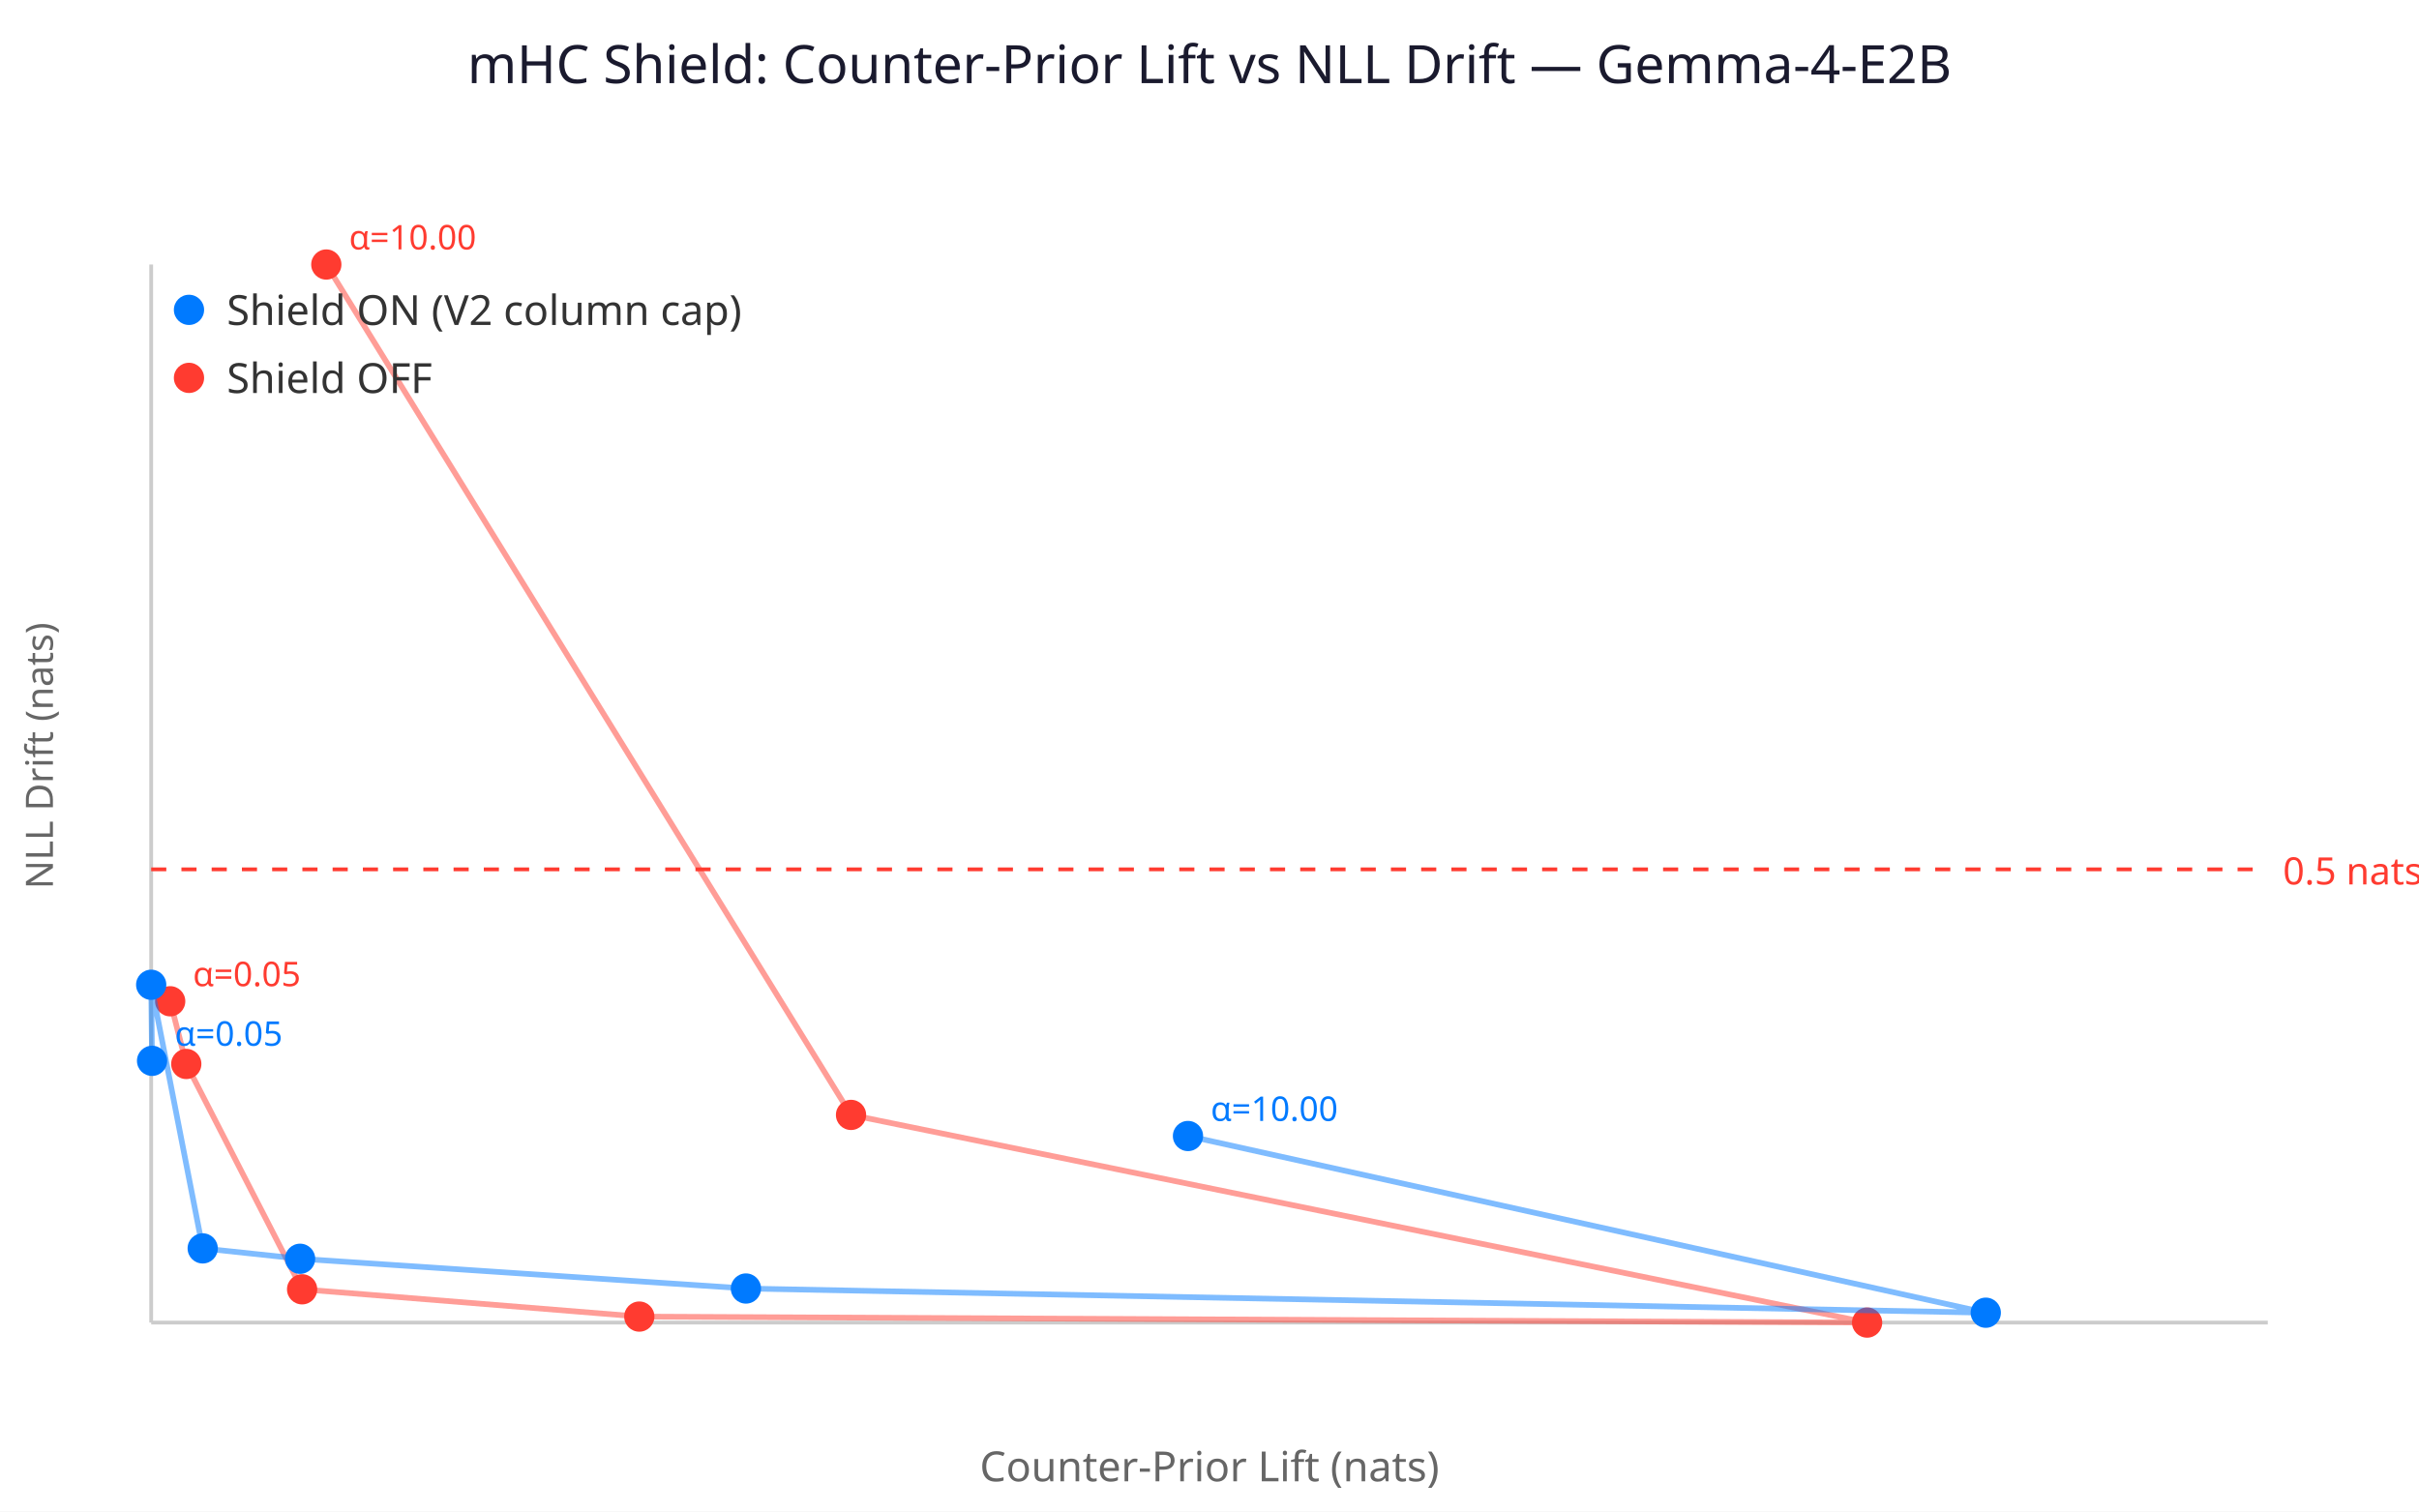
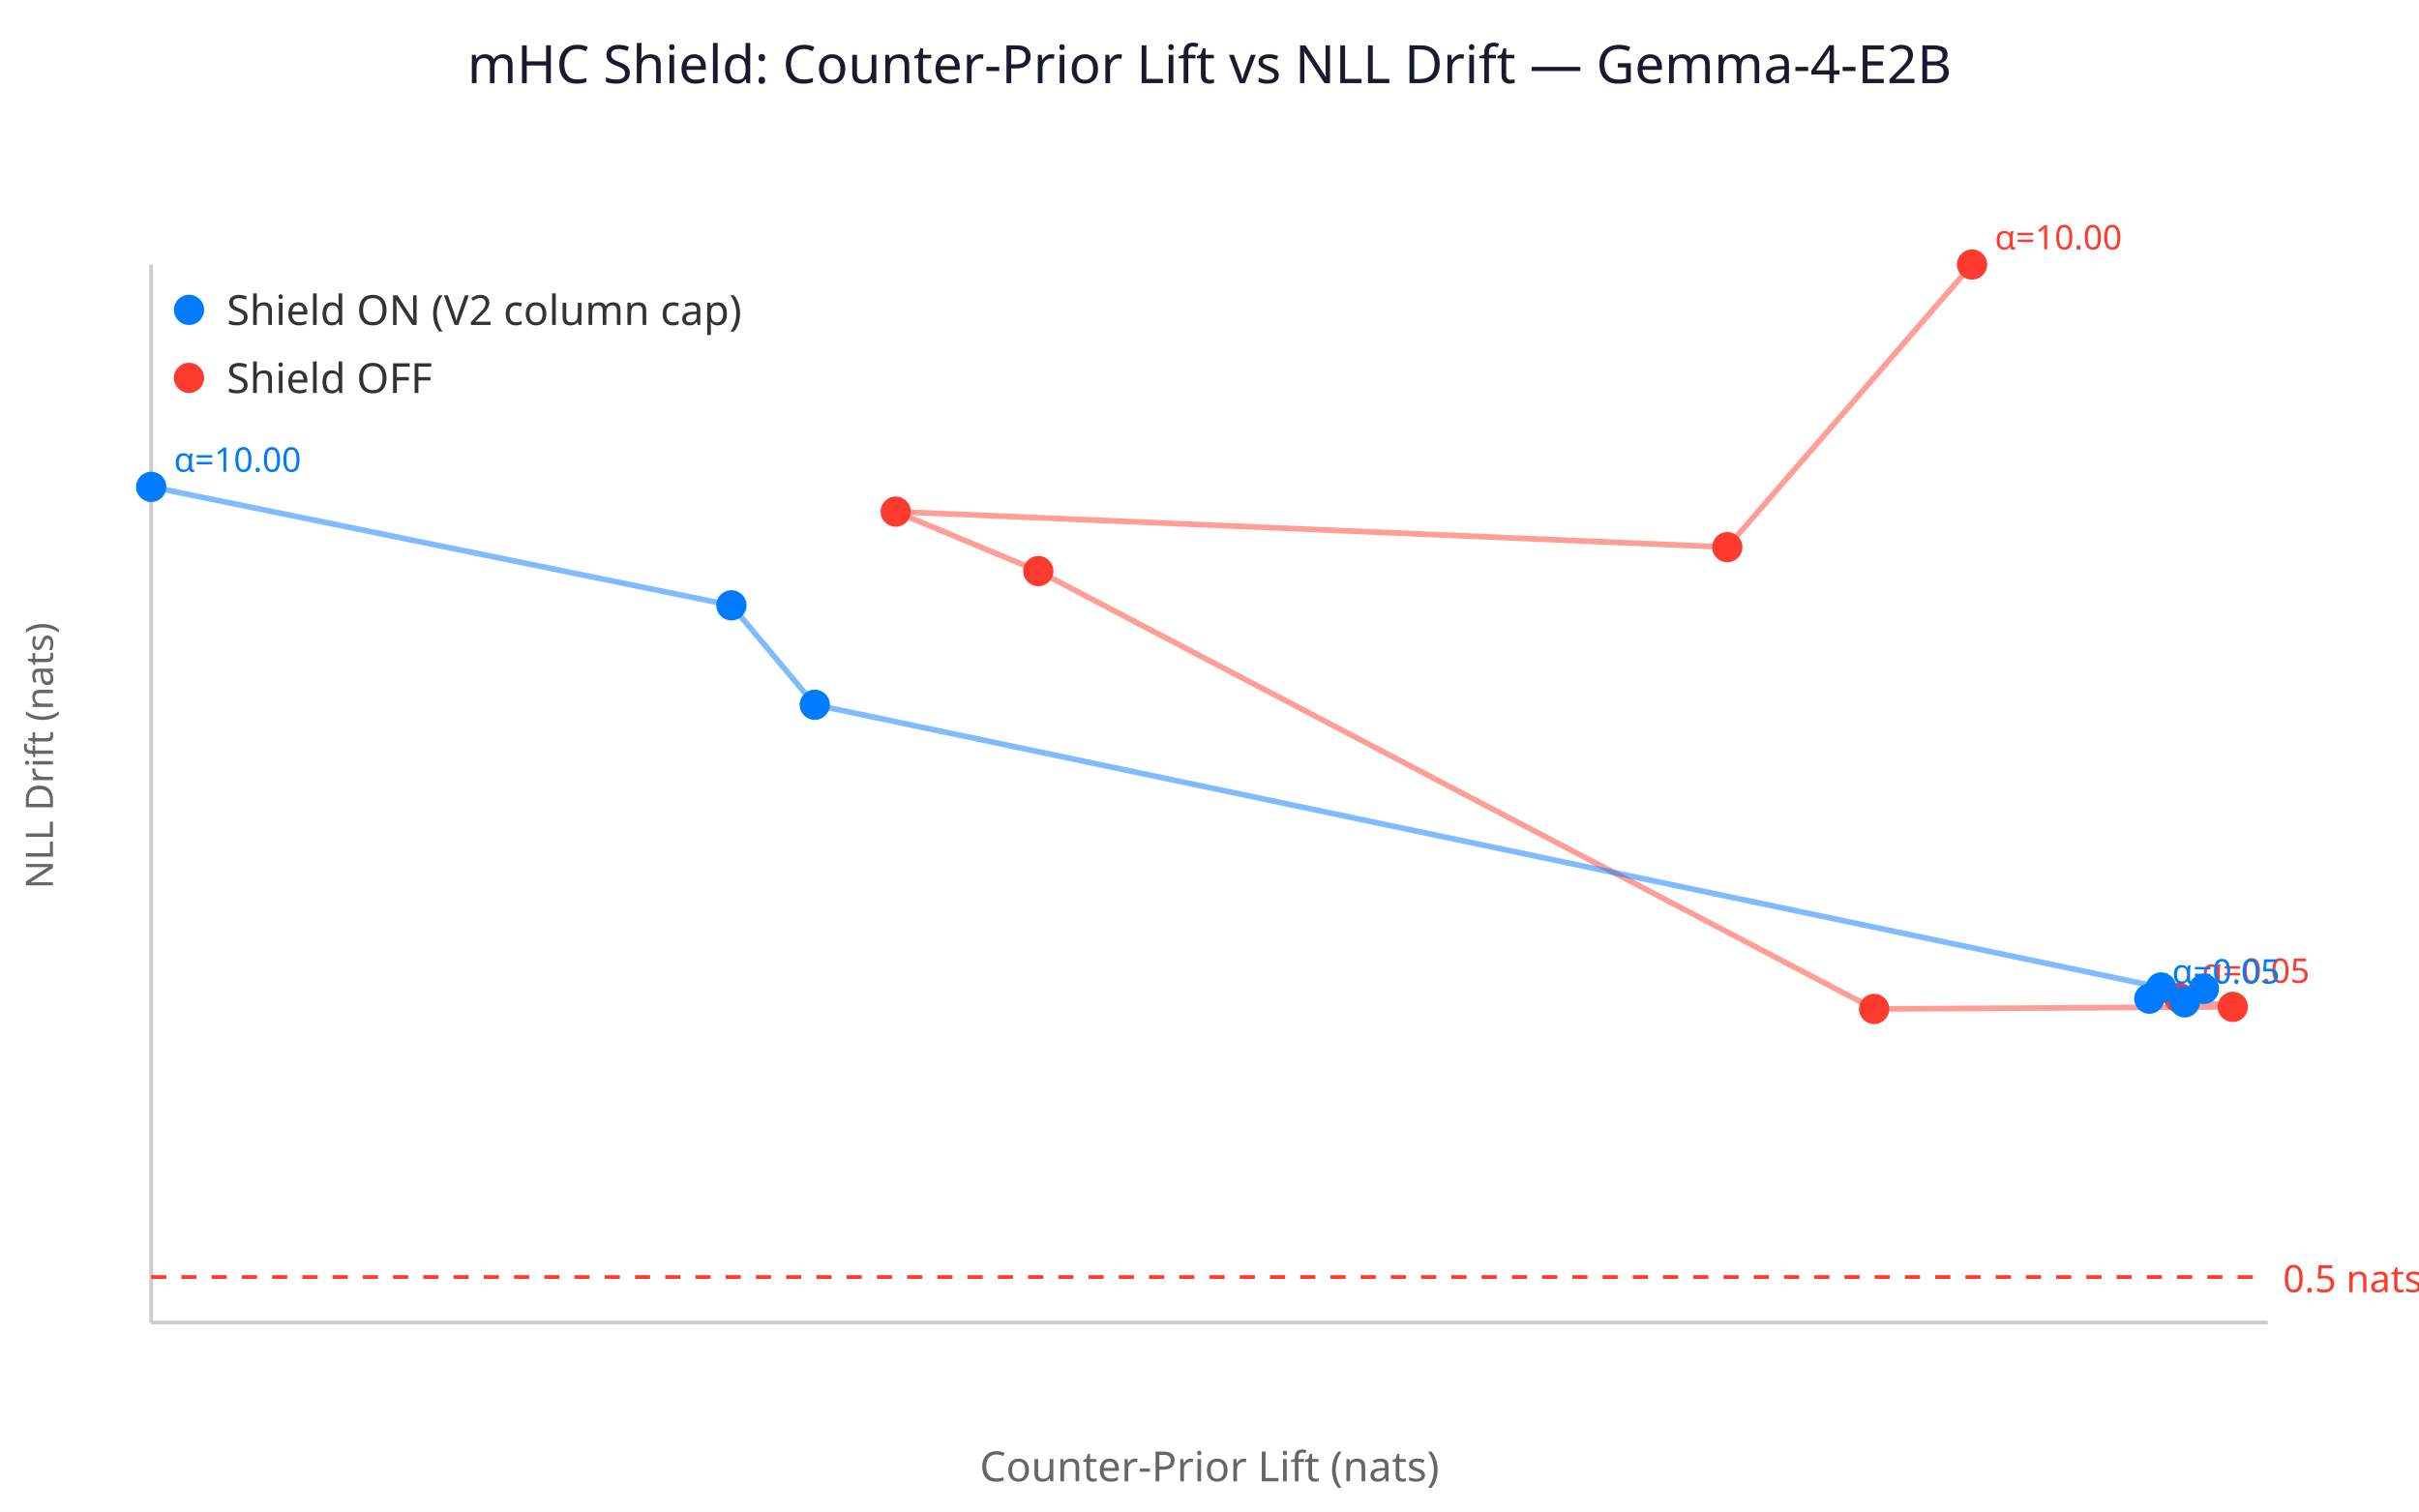
<svg xmlns="http://www.w3.org/2000/svg" viewBox="0 0 640 400">
  <rect width="640" height="400" fill="white" />
  <text x="320.0" y="22" text-anchor="middle" font-family="system-ui" font-size="14" fill="#1a1a2e">mHC Shield: Counter-Prior Lift vs NLL Drift — Gemma-4-E2B</text>
  <line x1="40" y1="350" x2="600" y2="350" stroke="#ccc" stroke-width="1" />
  <line x1="40" y1="350" x2="40" y2="70" stroke="#ccc" stroke-width="1" />
-   <line x1="40" y1="230.058" x2="600" y2="230.058" stroke="#FF3B30" stroke-width="1" stroke-dasharray="4,4" />
-   <text x="604" y="234.058" font-family="system-ui" font-size="10" fill="#FF3B30">0.5 nats</text>
-   <path d="M45.028,264.973 L45.028,264.973 L49.283,281.561 L79.928,341.195 L169.141,348.413 L493.987,350.0 L225.158,295.043 L86.332,70.0" fill="none" stroke="#FF3B30" stroke-width="1.5" opacity="0.5" />
-   <circle cx="45.028" cy="264.973" r="4" fill="#FF3B30" />
-   <text x="51.028" y="260.973" font-family="system-ui" font-size="9" fill="#FF3B30">α=0.05</text>
-   <circle cx="49.283" cy="281.561" r="4" fill="#FF3B30" />
-   <circle cx="79.928" cy="341.195" r="4" fill="#FF3B30" />
-   <circle cx="169.141" cy="348.413" r="4" fill="#FF3B30" />
-   <circle cx="493.987" cy="350.0" r="4" fill="#FF3B30" />
-   <circle cx="225.158" cy="295.043" r="4" fill="#FF3B30" />
-   <circle cx="86.332" cy="70.0" r="4" fill="#FF3B30" />
-   <text x="92.332" y="66.0" font-family="system-ui" font-size="9" fill="#FF3B30">α=10.00</text>
-   <path d="M40.232,280.734 L40.232,280.734 L40.0,260.606 L53.63,330.369 L79.393,333.115 L197.352,340.986 L525.382,347.39 L314.307,300.627" fill="none" stroke="#007AFF" stroke-width="1.5" opacity="0.5" />
-   <circle cx="40.232" cy="280.734" r="4" fill="#007AFF" />
-   <text x="46.232" y="276.734" font-family="system-ui" font-size="9" fill="#007AFF">α=0.05</text>
-   <circle cx="40.0" cy="260.606" r="4" fill="#007AFF" />
-   <circle cx="53.63" cy="330.369" r="4" fill="#007AFF" />
-   <circle cx="79.393" cy="333.115" r="4" fill="#007AFF" />
-   <circle cx="197.352" cy="340.986" r="4" fill="#007AFF" />
-   <circle cx="525.382" cy="347.39" r="4" fill="#007AFF" />
-   <circle cx="314.307" cy="300.627" r="4" fill="#007AFF" />
-   <text x="320.307" y="296.627" font-family="system-ui" font-size="9" fill="#007AFF">α=10.00</text>
+   <line x1="40" y1="337.95" x2="600" y2="337.95" stroke="#FF3B30" stroke-width="1" stroke-dasharray="4,4" />
+   <text x="604" y="341.95" font-family="system-ui" font-size="10" fill="#FF3B30">0.5 nats</text>
+   <path d="M576.526,264.082 L576.526,264.082 L590.726,266.452 L495.845,267.001 L274.707,151.128 L236.976,135.401 L456.992,144.795 L521.746,70.0" fill="none" stroke="#FF3B30" stroke-width="1.5" opacity="0.5" />
+   <circle cx="576.526" cy="264.082" r="4" fill="#FF3B30" />
+   <text x="582.526" y="260.082" font-family="system-ui" font-size="9" fill="#FF3B30">α=0.05</text>
+   <circle cx="590.726" cy="266.452" r="4" fill="#FF3B30" />
+   <circle cx="495.845" cy="267.001" r="4" fill="#FF3B30" />
+   <circle cx="274.707" cy="151.128" r="4" fill="#FF3B30" />
+   <circle cx="236.976" cy="135.401" r="4" fill="#FF3B30" />
+   <circle cx="456.992" cy="144.795" r="4" fill="#FF3B30" />
+   <circle cx="521.746" cy="70.0" r="4" fill="#FF3B30" />
+   <text x="527.746" y="66.0" font-family="system-ui" font-size="9" fill="#FF3B30">α=10.00</text>
+   <path d="M568.654,264.282 L568.654,264.282 L578.012,265.258 L583.088,261.695 L571.767,261.315 L215.566,186.509 L193.515,160.195 L40.0,128.841" fill="none" stroke="#007AFF" stroke-width="1.5" opacity="0.5" />
+   <circle cx="568.654" cy="264.282" r="4" fill="#007AFF" />
+   <text x="574.654" y="260.282" font-family="system-ui" font-size="9" fill="#007AFF">α=0.05</text>
+   <circle cx="578.012" cy="265.258" r="4" fill="#007AFF" />
+   <circle cx="583.088" cy="261.695" r="4" fill="#007AFF" />
+   <circle cx="571.767" cy="261.315" r="4" fill="#007AFF" />
+   <circle cx="215.566" cy="186.509" r="4" fill="#007AFF" />
+   <circle cx="193.515" cy="160.195" r="4" fill="#007AFF" />
+   <circle cx="40.0" cy="128.841" r="4" fill="#007AFF" />
+   <text x="46.0" y="124.841" font-family="system-ui" font-size="9" fill="#007AFF">α=10.00</text>
  <circle cx="50" cy="82" r="4" fill="#007AFF" />
  <text x="60" y="86" font-family="system-ui" font-size="11" fill="#333">Shield ON (V2 column cap)</text>
  <circle cx="50" cy="100" r="4" fill="#FF3B30" />
  <text x="60" y="104" font-family="system-ui" font-size="11" fill="#333">Shield OFF</text>
  <text x="320.0" y="392" text-anchor="middle" font-family="system-ui" font-size="11" fill="#666">Counter-Prior Lift (nats)</text>
  <text x="14" y="200.0" text-anchor="middle" font-family="system-ui" font-size="10" fill="#666" transform="rotate(-90,14,200.0)">NLL Drift (nats)</text>
</svg>
